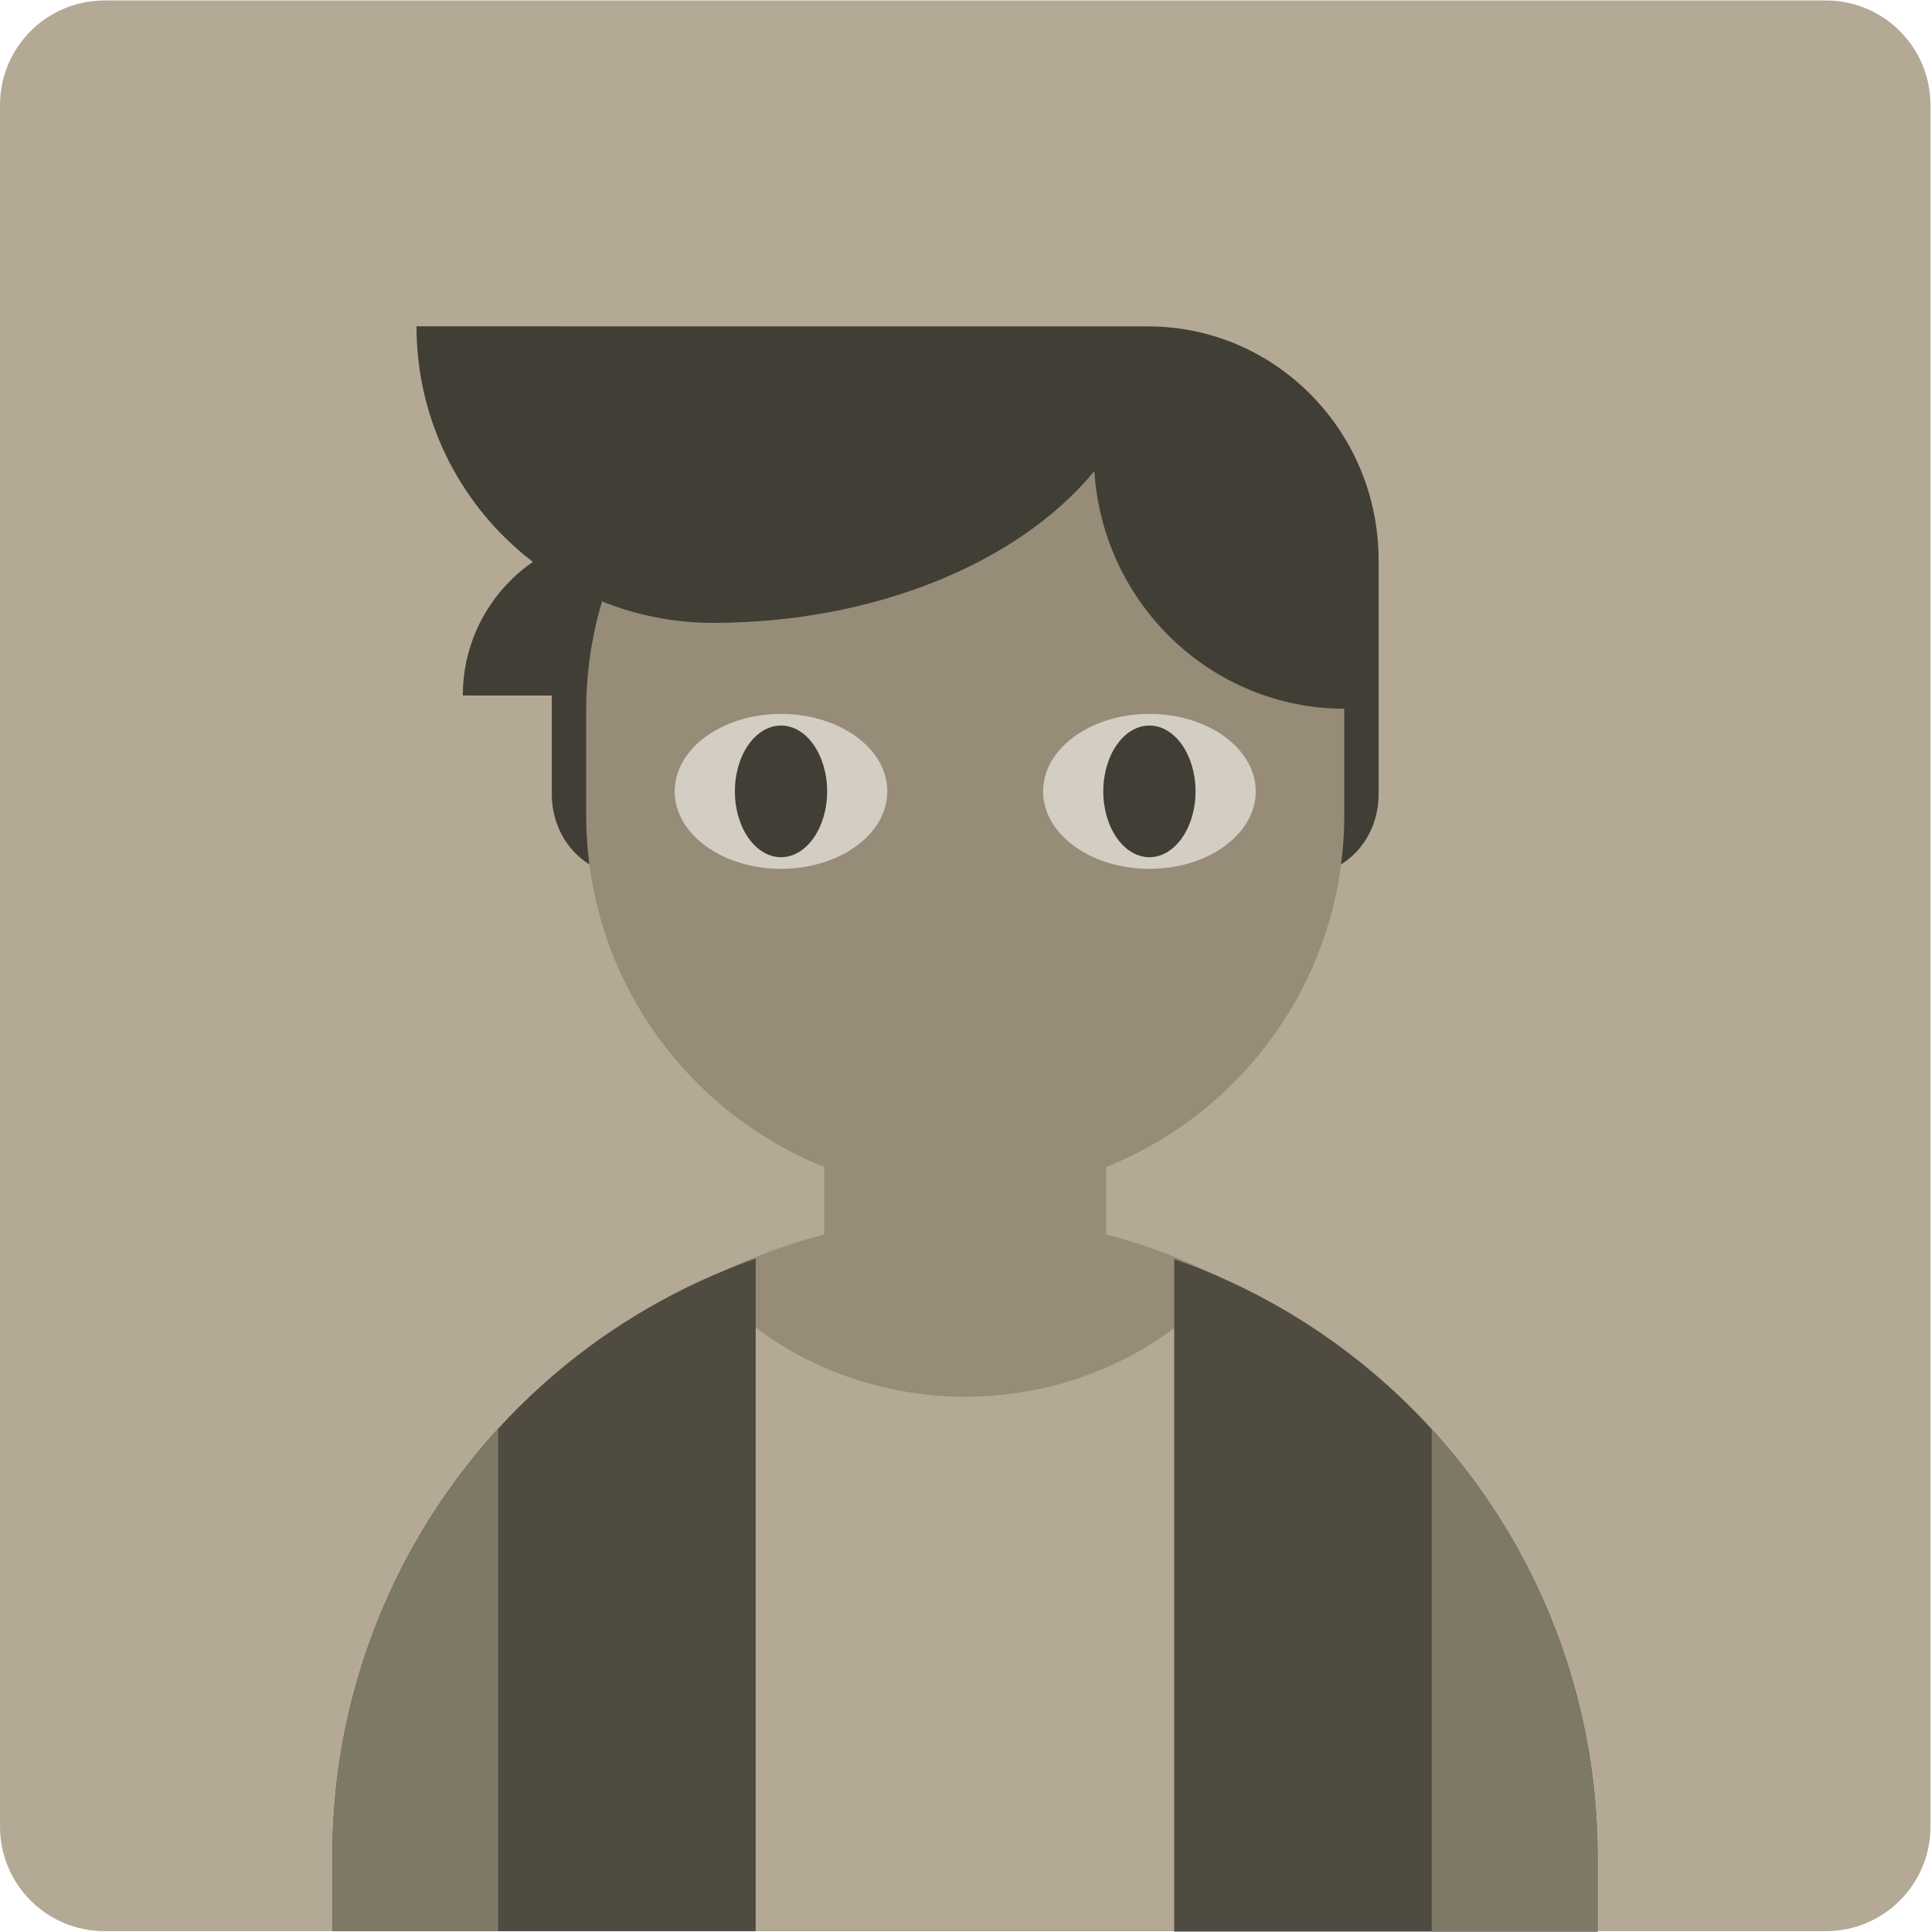
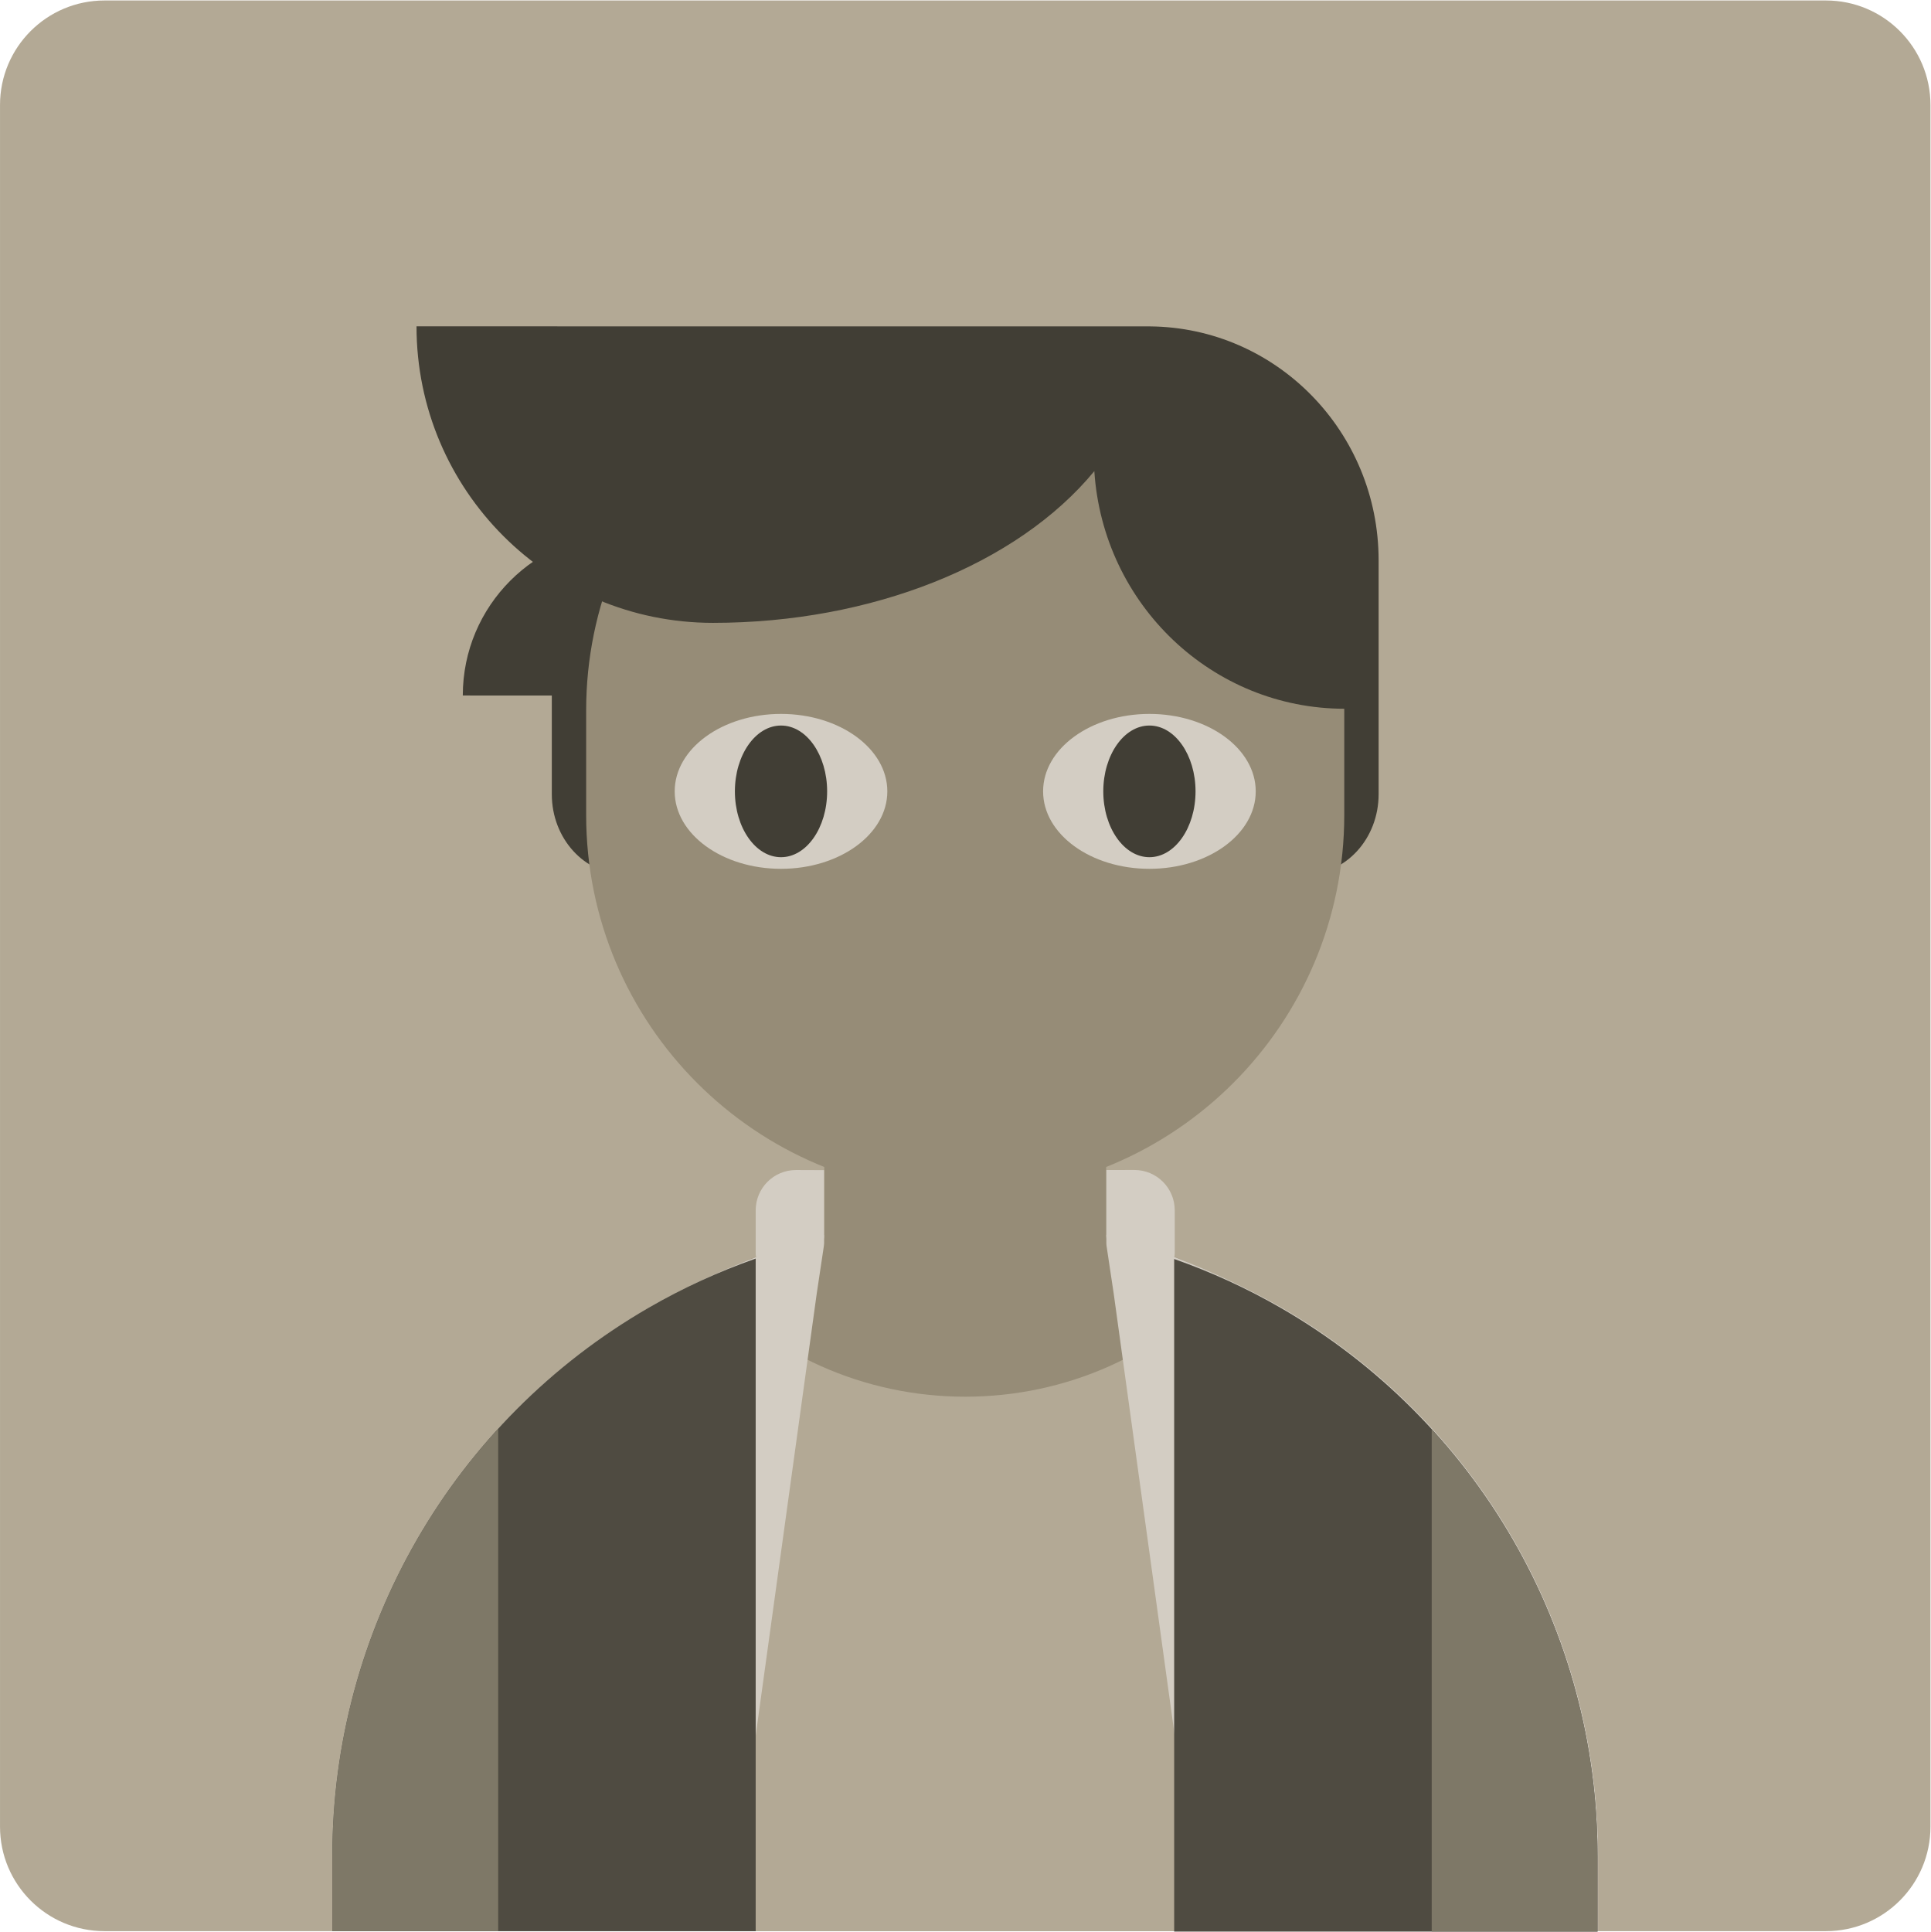
- <svg xmlns="http://www.w3.org/2000/svg" xmlns:ns1="http://www.openswatchbook.org/uri/2009/osb" xmlns:xlink="http://www.w3.org/1999/xlink" id="svg8" version="1.1" viewBox="0 0 37.042 37.05" height="1.459in" width="1.458in">
+ <svg xmlns="http://www.w3.org/2000/svg" xmlns:xlink="http://www.w3.org/1999/xlink" id="svg8" version="1.1" viewBox="0 0 37.042 37.05" height="1.459in" width="1.458in">
  <defs id="defs2">
    <linearGradient id="7" gradientTransform="matrix(0,0,0,0,-192.3187,38.64163)">
      <stop style="stop-color:#b3a995;stop-opacity:1;" offset="0" id="stop2624" />
    </linearGradient>
    <linearGradient id="6" gradientTransform="matrix(2.959833,0,0,4.648278,-971.1937,-788.492)">
      <stop style="stop-color:#a19a86;stop-opacity:1;" offset="0" id="stop2980" />
    </linearGradient>
    <linearGradient id="8" gradientTransform="matrix(0,0,0,0,20.9488,-188.2151)">
      <stop style="stop-color:#c9c2b5;stop-opacity:1;" offset="0" id="stop2972" />
    </linearGradient>
-     <linearGradient id="9" ns1:paint="solid" gradientTransform="matrix(0,0,0,0,12.77747,99.36292)">
+     <linearGradient id="9" gradientTransform="matrix(0,0,0,0,12.77747,99.36292)">
      <stop style="stop-color:#d3cdc3;stop-opacity:1;" offset="0" id="stop2966" />
    </linearGradient>
    <linearGradient id="4" gradientTransform="scale(1.336911,0.7479928)" x1="41.053" y1="37.348" x2="59.219" y2="37.348" gradientUnits="userSpaceOnUse">
      <stop style="stop-color:#7e7867;stop-opacity:1;" offset="0" id="stop2597" />
    </linearGradient>
    <linearGradient id="2" x1="-86.011" y1="-24.381" x2="-66.572" y2="-24.381" gradientUnits="userSpaceOnUse">
      <stop style="stop-color:#4f4b41;stop-opacity:1;" offset="0" id="stop3000" />
    </linearGradient>
    <linearGradient id="6-0" x1="-86.011" y1="-24.381" x2="-78.78" y2="-24.381" gradientUnits="userSpaceOnUse">
      <stop style="stop-color:#a19a86;stop-opacity:1;" offset="0" id="stop2980-3" />
    </linearGradient>
    <linearGradient xlink:href="#7" id="linearGradient1413" gradientUnits="userSpaceOnUse" gradientTransform="translate(27.96037,100.366)" x1="54.811" y1="32.815" x2="91.853" y2="32.815" />
    <linearGradient id="2-4" gradientTransform="matrix(0,0,0,0,-123.6929,-377.7422)">
      <stop style="stop-color:#4f4b41;stop-opacity:1;" offset="0" id="stop3000-6" />
    </linearGradient>
    <linearGradient id="4-6" gradientTransform="matrix(0,0,0,0,-114.9655,-519.4565)">
      <stop style="stop-color:#7e7867;stop-opacity:1;" offset="0" id="stop2597-7" />
    </linearGradient>
    <linearGradient xlink:href="#7" id="linearGradient2395" gradientTransform="matrix(1.336911,0,0,0.7479928,-8.681557,109.3194)" x1="73.177" y1="38.496" x2="91.343" y2="38.496" gradientUnits="userSpaceOnUse" />
    <linearGradient xlink:href="#2-4" id="linearGradient2397" gradientTransform="matrix(0.79342,0,0,1.260366,-8.681557,109.3194)" x1="123.303" y1="23.39" x2="133.541" y2="23.39" gradientUnits="userSpaceOnUse" />
    <linearGradient xlink:href="#2-4" id="linearGradient2399" gradientTransform="matrix(0.79342,0,0,1.260366,-8.681557,109.3194)" x1="143.661" y1="23.396" x2="153.899" y2="23.396" gradientUnits="userSpaceOnUse" />
    <linearGradient xlink:href="#4-6" id="linearGradient2401" gradientTransform="matrix(0.5745112,0,0,1.74061,-8.681557,109.3194)" x1="170.285" y1="18.811" x2="175.824" y2="18.811" gradientUnits="userSpaceOnUse" />
    <linearGradient xlink:href="#4-6" id="linearGradient2403" gradientTransform="matrix(0.5745116,0,0,1.740609,-8.681557,109.3194)" x1="207.002" y1="18.816" x2="212.54" y2="18.816" gradientUnits="userSpaceOnUse" />
  </defs>
  <g id="layer2" style="display:none" transform="translate(-82.77172,-114.6605)">
    <rect y="0" x="0" height="279.4" width="215.9" id="rect848" style="opacity:1;vector-effect:none;fill:#fcfcfc;fill-opacity:1;stroke:none;stroke-width:1.624;stroke-linecap:butt;stroke-linejoin:miter;stroke-miterlimit:4;stroke-dasharray:none;stroke-dashoffset:0;stroke-opacity:1;paint-order:markers fill stroke" />
  </g>
  <g id="layer1" transform="translate(-82.77172,-114.6605)">
    <rect ry="2.005" y="114.661" x="82.772" height="37.042" width="37.042" id="rect1397" style="opacity:1;vector-effect:none;fill:url(#linearGradient1413);fill-opacity:1;stroke:none;stroke-width:0.862;stroke-linecap:round;stroke-linejoin:bevel;stroke-miterlimit:4;stroke-dasharray:none;stroke-dashoffset:0;stroke-opacity:1;paint-order:normal" />
    <path id="path1401" style="font-variation-settings:normal;opacity:1;vector-effect:none;fill:url(#linearGradient2395);fill-opacity:1;stroke:none;stroke-width:0.944;stroke-linecap:round;stroke-linejoin:bevel;stroke-miterlimit:4;stroke-dasharray:none;stroke-dashoffset:0;stroke-opacity:1;paint-order:normal;stop-color:#000000;stop-opacity:1" d="m 101.32,138.114 a 12.143,12.143 0 0 0 -6.1,1.627 12.143,12.143 0 0 0 -6.071,10.517 v 1.445 H 113.436 v -1.445 a 12.143,12.143 0 0 0 -6.071,-10.517 12.143,12.143 0 0 0 -6.044,-1.627 z" />
    <path id="path1367" style="fill:#968c77;fill-opacity:1;stroke-width:0.544;stroke-linecap:round;stroke-linejoin:bevel;stop-color:#000000" d="m 101.318,137.993 a 10.82,10.82 0 0 0 -5.017,1.22 6.373,5.908 0 0 0 4.992,2.236 6.373,5.908 0 0 0 4.992,-2.236 10.82,10.82 0 0 0 -4.967,-1.22 z" />
-     <path id="rect1394" style="fill:url(#9);stroke-width:0.544;stroke-linecap:round;stroke-linejoin:bevel;stop-color:#000000" d="m 98.046,137.1 c -0.429,0 -0.774,0.346 -0.774,0.775 v 0.822 c 0,0.025 0.005,0.049 0.007,0.073 -0.731,0.283 -1.471,0.632 -2.059,0.972 -3.757,2.169 -6.072,6.178 -6.071,10.517 v 1.445 h 7.605 l 1.689,-12.231 0.145,-0.966 v -0.083 l 0.012,-0.086 c -0.004,0.001 -0.008,0.003 -0.012,0.004 v -1.24 z m 5.951,0 v 1.24 c -0.004,-0.001 -0.008,-0.002 -0.011,-0.003 l 0.011,0.082 v 0.087 l 0.145,0.966 1.688,12.231 h 7.606 v -1.445 c 1e-4,-4.338 -2.314,-8.347 -6.071,-10.517 -0.588,-0.339 -1.328,-0.689 -2.059,-0.972 0.002,-0.024 0.007,-0.048 0.007,-0.073 v -0.822 c 0,-0.429 -0.346,-0.775 -0.775,-0.775 z" />
+     <path id="rect1394" style="fill:#d3cdc3;stroke-width:0.544;stroke-linecap:round;stroke-linejoin:bevel;stop-color:#000000;fill-opacity:1" d="m 98.046,137.1 c -0.429,0 -0.774,0.346 -0.774,0.775 v 0.822 c 0,0.025 0.005,0.049 0.007,0.073 -0.731,0.283 -1.471,0.632 -2.059,0.972 -3.757,2.169 -6.072,6.178 -6.071,10.517 v 1.445 h 7.605 l 1.689,-12.231 0.145,-0.966 v -0.083 l 0.012,-0.086 c -0.004,0.001 -0.008,0.003 -0.012,0.004 v -1.24 z m 5.951,0 v 1.24 c -0.004,-0.001 -0.008,-0.002 -0.011,-0.003 l 0.011,0.082 v 0.087 l 0.145,0.966 1.688,12.231 h 7.606 v -1.445 c 1e-4,-4.338 -2.314,-8.347 -6.071,-10.517 -0.588,-0.339 -1.328,-0.689 -2.059,-0.972 0.002,-0.024 0.007,-0.048 0.007,-0.073 v -0.822 c 0,-0.429 -0.346,-0.775 -0.775,-0.775 z" />
    <rect style="font-variation-settings:normal;opacity:1;vector-effect:none;fill:#968c77;fill-opacity:1;stroke:none;stroke-width:0.944;stroke-linecap:round;stroke-linejoin:bevel;stroke-miterlimit:4;stroke-dasharray:none;stroke-dashoffset:0;stroke-opacity:1;paint-order:normal;stop-color:#000000;stop-opacity:1" id="rect1403" width="5.409" height="7.765" x="98.588" y="133.444" ry="2.704" />
    <path style="fill:#413e35;fill-opacity:1;stroke-width:0.544;stroke-linecap:round;stroke-linejoin:bevel;stop-color:#000000" id="path1363" d="m -91.652,-127.995 a 3.116,3.116 0 0 1 -3.116,3.116 v -3.116 z" transform="scale(-1)" />
    <path id="path1431" style="fill:#413e35;fill-opacity:1;stroke:none;stroke-width:0.544;stroke-linecap:round;stroke-linejoin:bevel;stop-color:#000000" d="m 95.332,124.45 a 3.545,3.545 0 0 0 -0.951,0.951 h -1.021 v 1.021 a 3.545,3.545 0 0 0 -1.574,1.574 h 1.574 v 1.895 a 1.408,1.54 0 0 0 1.408,1.54 v -1.54 -1.895 h 0.564 z m 12.485,0.951 v 4.49 1.54 a 1.408,1.54 0 0 0 1.408,-1.54 v -4.49 z" />
    <rect style="font-variation-settings:normal;opacity:1;vector-effect:none;fill:#968c77;fill-opacity:1;stroke:none;stroke-width:0.944;stroke-linecap:round;stroke-linejoin:bevel;stroke-miterlimit:4;stroke-dasharray:none;stroke-dashoffset:0;stroke-opacity:1;paint-order:normal;stop-color:#000000;stop-opacity:1" id="rect1399" width="14.547" height="16.552" x="94.019" y="121.009" ry="7.273" />
    <ellipse style="font-variation-settings:normal;vector-effect:none;fill:#d3cdc3;fill-opacity:1;stroke:none;stroke-width:1.027;stroke-linecap:round;stroke-linejoin:bevel;stroke-miterlimit:4;stroke-dasharray:none;stroke-dashoffset:0;stroke-opacity:1;paint-order:normal;stop-color:#000000" id="ellipse1405" cx="97.758" cy="129.835" rx="2.04" ry="1.486" />
    <ellipse style="font-variation-settings:normal;vector-effect:none;fill:#413e35;fill-opacity:1;stroke:none;stroke-width:1.176;stroke-linecap:round;stroke-linejoin:bevel;stroke-miterlimit:4;stroke-dasharray:none;stroke-dashoffset:0;stroke-opacity:1;paint-order:normal;stop-color:#000000" id="ellipse1407" cx="97.758" cy="129.835" rx="0.885" ry="1.263" />
    <ellipse style="font-variation-settings:normal;vector-effect:none;fill:#d3cdc3;fill-opacity:1;stroke:none;stroke-width:1.027;stroke-linecap:round;stroke-linejoin:bevel;stroke-miterlimit:4;stroke-dasharray:none;stroke-dashoffset:0;stroke-opacity:1;paint-order:normal;stop-color:#000000" id="ellipse1409" cx="104.827" cy="129.835" rx="2.04" ry="1.486" />
    <ellipse style="font-variation-settings:normal;vector-effect:none;fill:#413e35;fill-opacity:1;stroke:none;stroke-width:1.176;stroke-linecap:round;stroke-linejoin:bevel;stroke-miterlimit:4;stroke-dasharray:none;stroke-dashoffset:0;stroke-opacity:1;paint-order:normal;stop-color:#000000" id="ellipse1411" cx="104.827" cy="129.835" rx="0.885" ry="1.263" />
    <path id="path1436" style="fill:#413e35;fill-opacity:1;stroke:none;stroke-width:0.544;stroke-linecap:round;stroke-linejoin:bevel;stop-color:#000000" d="m 90.764,120.913 a 5.689,5.689 0 0 0 5.689,5.689 8.384,5.689 0 0 0 7.317,-2.911 4.813,4.882 0 0 0 4.802,4.559 v -2.849 h 0.653 a 4.425,4.488 0 0 0 -4.387,-4.487 8.384,5.689 0 0 1 0,-5.3e-4 h -8.384 z" />
    <path id="rect1425" style="fill:url(#linearGradient2397);stroke-width:0.544;stroke-linecap:round;stroke-linejoin:bevel;stop-color:#000000" d="m 97.272,138.799 a 12.143,12.143 0 0 0 -2.052,0.942 12.143,12.143 0 0 0 -6.071,10.517 v 1.445 h 8.123 z" />
    <path id="path1440" style="fill:url(#linearGradient2399);stroke-width:0.544;stroke-linecap:round;stroke-linejoin:bevel;stop-color:#000000" d="m 105.302,138.807 a 12.143,12.143 0 0 1 2.052,0.942 12.143,12.143 0 0 1 6.071,10.517 v 1.445 h -8.123 z" />
    <path id="rect1380" style="fill:url(#linearGradient2401);stroke-width:0.544;stroke-linecap:round;stroke-linejoin:bevel;stop-color:#000000" d="m 92.331,142.063 a 12.143,12.143 0 0 0 -3.182,8.195 v 1.445 h 3.182 z" />
    <path id="path1386" style="fill:url(#linearGradient2403);stroke-width:0.544;stroke-linecap:round;stroke-linejoin:bevel;stop-color:#000000" d="m 110.244,142.071 a 12.143,12.143 0 0 1 3.182,8.195 v 1.445 h -3.182 z" />
  </g>
</svg>
